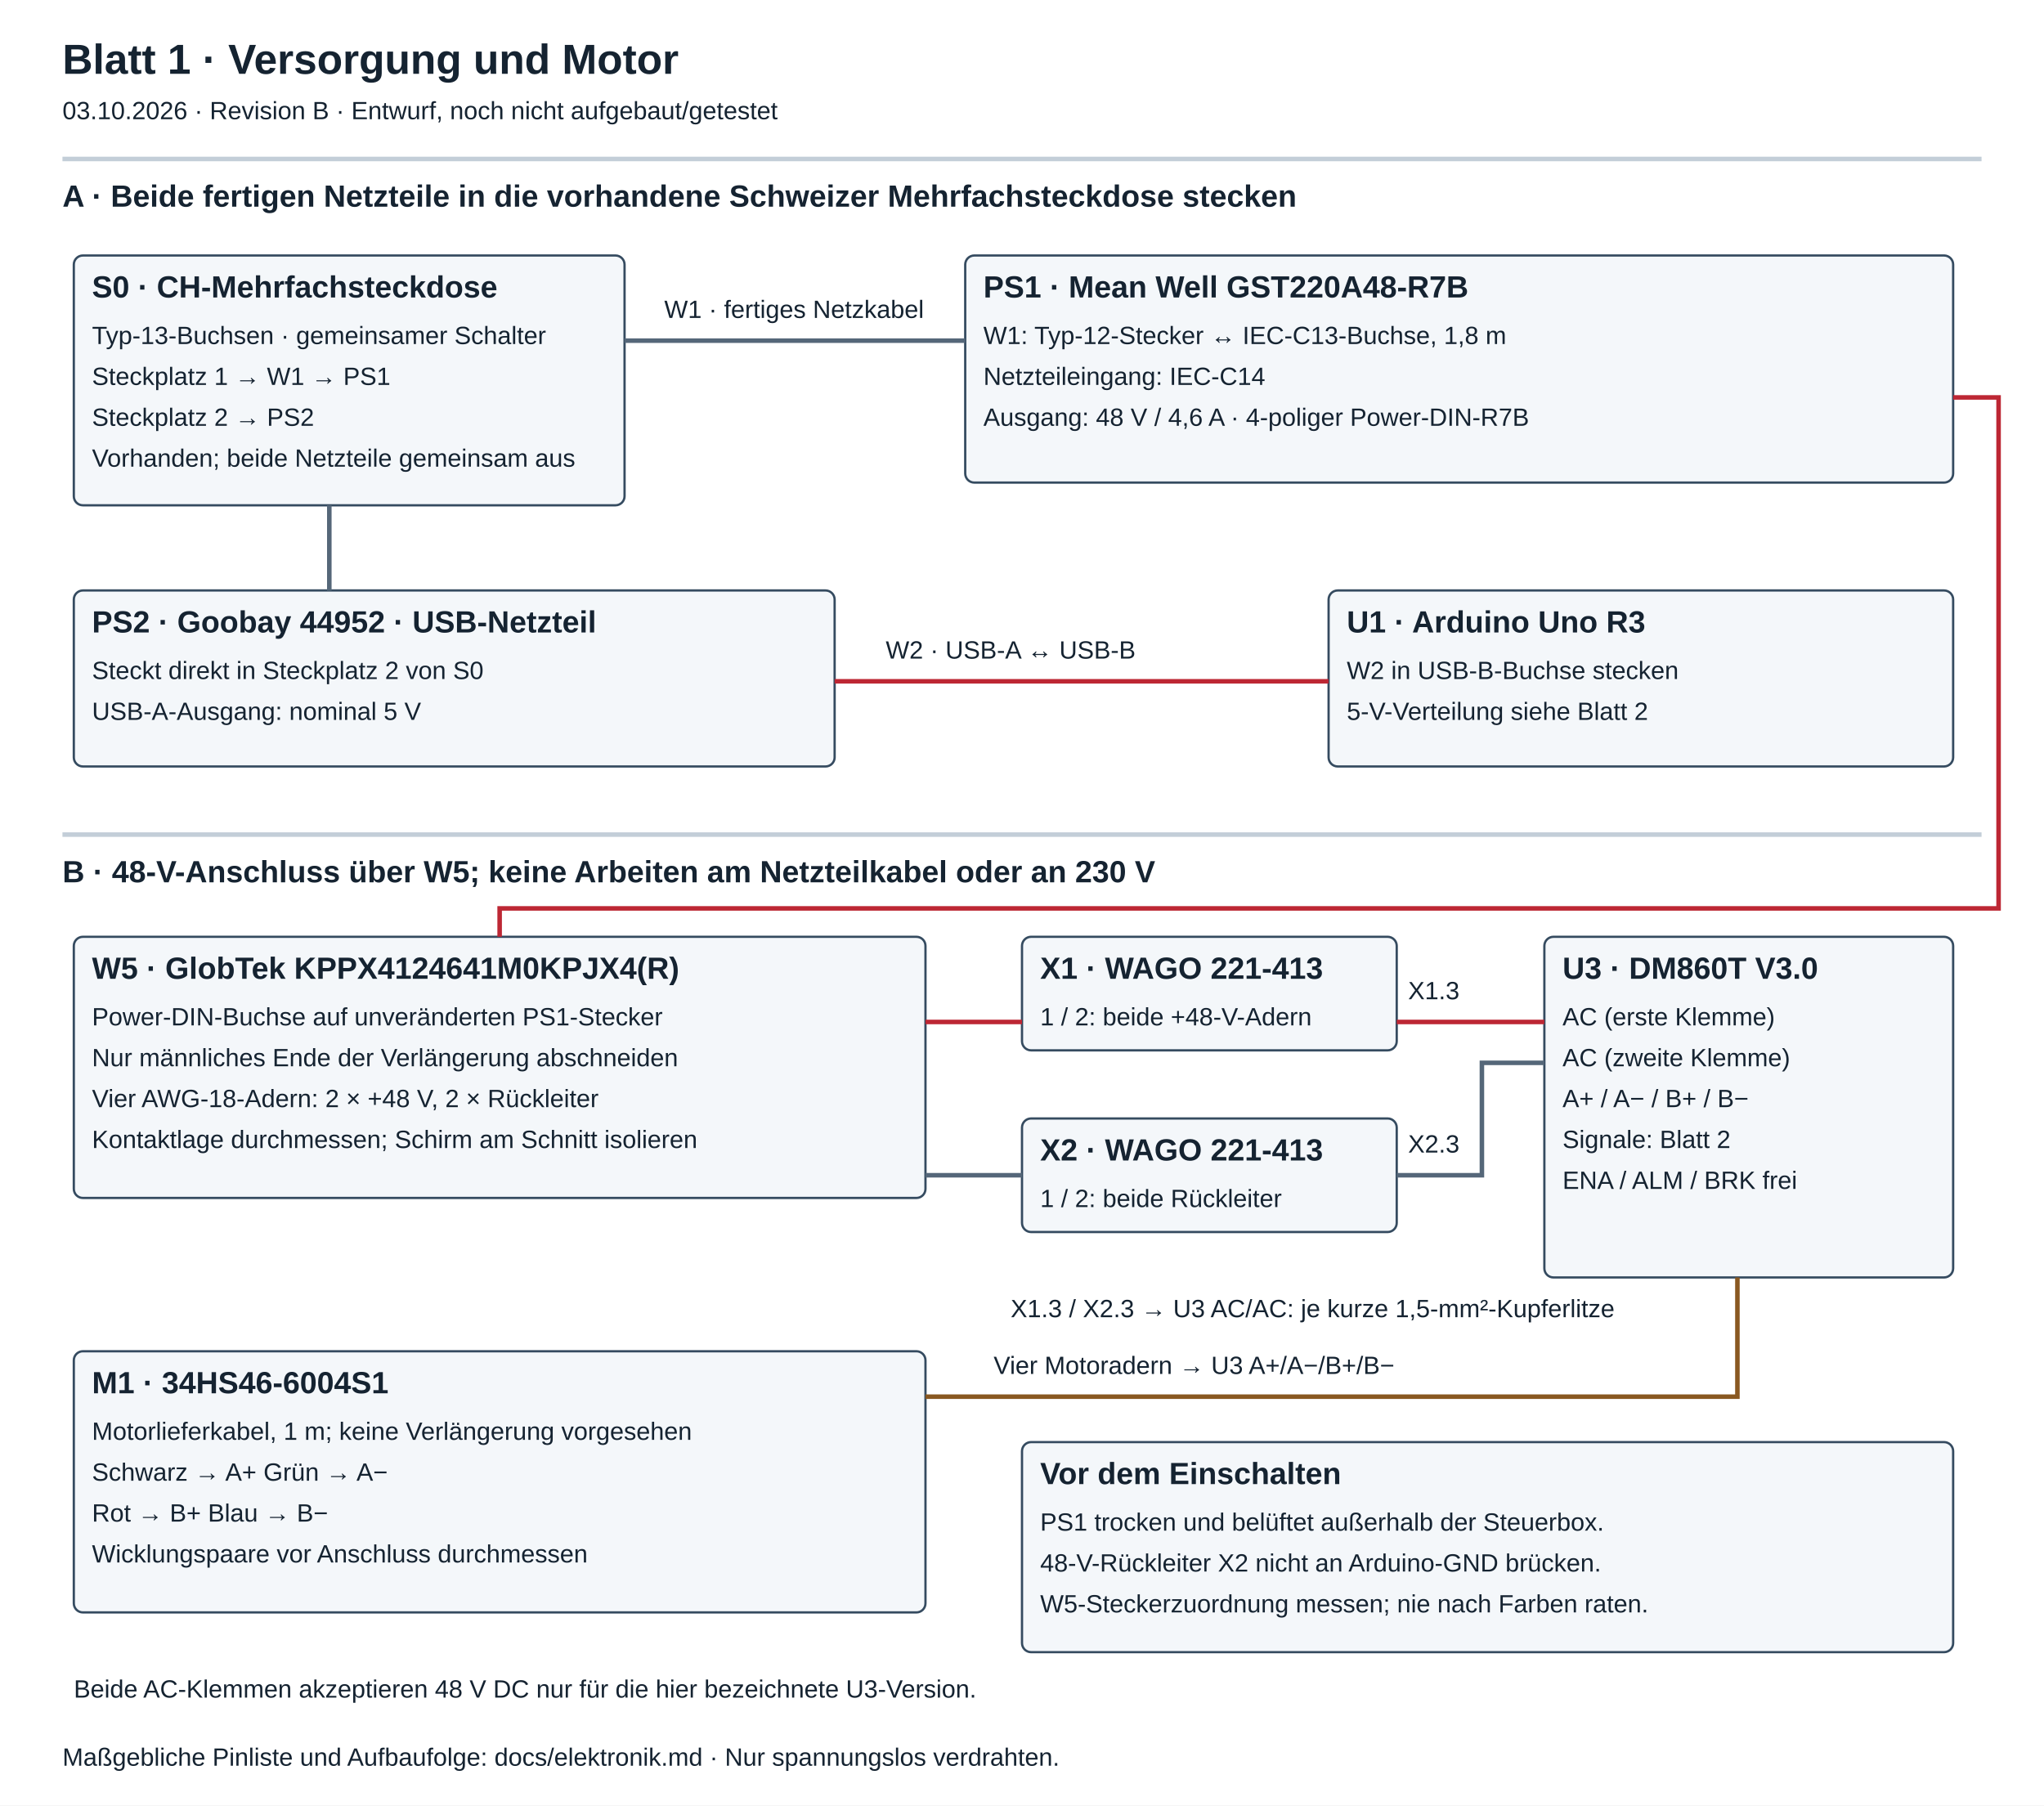
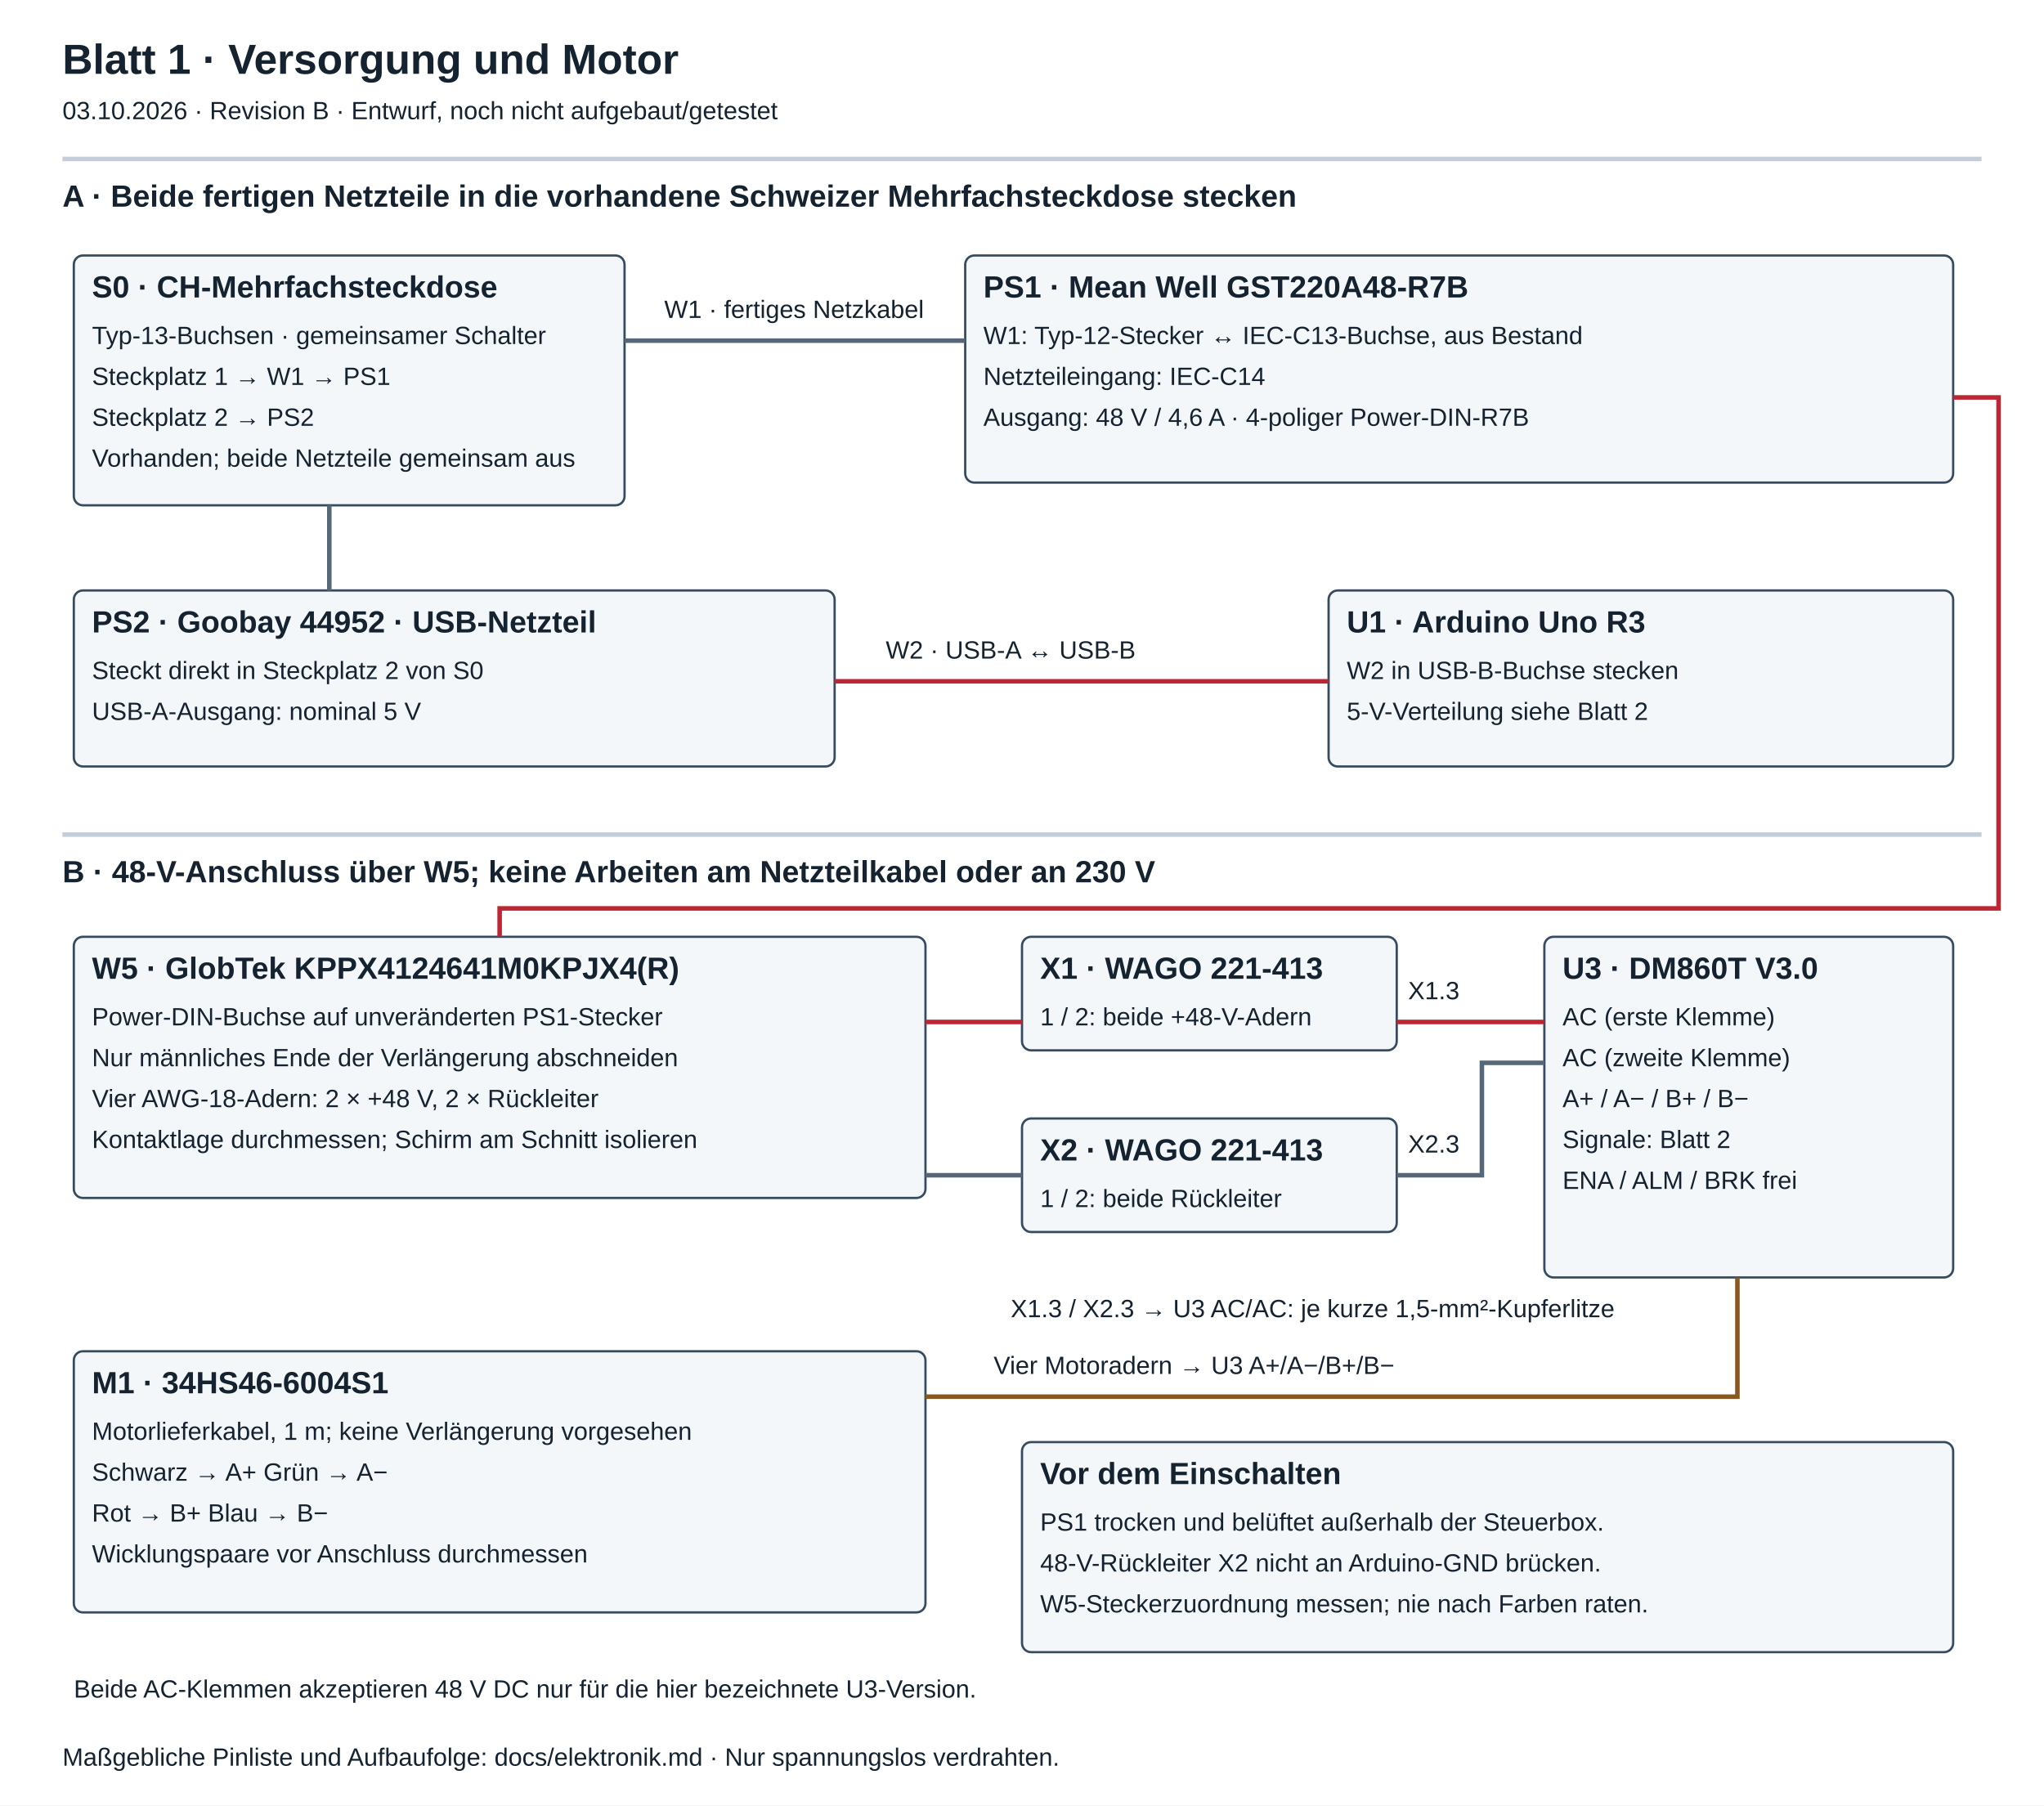
<svg xmlns="http://www.w3.org/2000/svg" width="1800" height="1590" viewBox="0 0 1800 1590">
  <rect width="100%" height="100%" fill="white" />
  <style>text{font-family:Arial,DejaVu Sans,sans-serif;fill:#152331;font-size:24px} .title{font-size:37px;font-weight:bold}.head{font-size:27px;font-weight:bold}.small{font-size:22px}</style>
  <text x="55" y="65" class="title">Blatt 1 · Versorgung und Motor</text>
  <text x="55" y="105" class="small">03.10.2026 · Revision B · Entwurf, noch nicht aufgebaut/getestet</text>
  <polyline points="55,140 1745,140" fill="none" stroke="#c3ced8" stroke-width="4" />
  <text x="55" y="182" class="head">A · Beide fertigen Netzteile in die vorhandene Schweizer Mehrfachsteckdose stecken</text>
  <rect x="65" y="225" width="485" height="220" rx="8" fill="#f4f7fa" stroke="#354b60" stroke-width="2" />
  <text x="81" y="262" class="head">S0 · CH-Mehrfachsteckdose</text>
  <text x="81" y="303" class="small">Typ-13-Buchsen · gemeinsamer Schalter</text>
  <text x="81" y="339" class="small">Steckplatz 1 → W1 → PS1</text>
  <text x="81" y="375" class="small">Steckplatz 2 → PS2</text>
  <text x="81" y="411" class="small">Vorhanden; beide Netzteile gemeinsam aus</text>
  <rect x="850" y="225" width="870" height="200" rx="8" fill="#f4f7fa" stroke="#354b60" stroke-width="2" />
  <text x="866" y="262" class="head">PS1 · Mean Well GST220A48-R7B</text>
-   <text x="866" y="303" class="small">W1: Typ-12-Stecker ↔ IEC-C13-Buchse, 1,8 m</text>
+   <text x="866" y="303" class="small">W1: Typ-12-Stecker ↔ IEC-C13-Buchse, aus Bestand</text>
  <text x="866" y="339" class="small">Netzteileingang: IEC-C14</text>
  <text x="866" y="375" class="small">Ausgang: 48 V / 4,6 A · 4-poliger Power-DIN-R7B</text>
  <polyline points="550,300 850,300" fill="none" stroke="#556779" stroke-width="4" />
  <text x="585" y="280" class="small">W1 · fertiges Netzkabel</text>
  <rect x="65" y="520" width="670" height="155" rx="8" fill="#f4f7fa" stroke="#354b60" stroke-width="2" />
  <text x="81" y="557" class="head">PS2 · Goobay 44952 · USB-Netzteil</text>
  <text x="81" y="598" class="small">Steckt direkt in Steckplatz 2 von S0</text>
  <text x="81" y="634" class="small">USB-A-Ausgang: nominal 5 V</text>
  <polyline points="290,445 290,520" fill="none" stroke="#556779" stroke-width="4" />
  <rect x="1170" y="520" width="550" height="155" rx="8" fill="#f4f7fa" stroke="#354b60" stroke-width="2" />
  <text x="1186" y="557" class="head">U1 · Arduino Uno R3</text>
  <text x="1186" y="598" class="small">W2 in USB-B-Buchse stecken</text>
  <text x="1186" y="634" class="small">5-V-Verteilung siehe Blatt 2</text>
  <polyline points="735,600 1170,600" fill="none" stroke="#bd2734" stroke-width="4" />
  <text x="780" y="580" class="small">W2 · USB-A ↔ USB-B</text>
  <polyline points="55,735 1745,735" fill="none" stroke="#c3ced8" stroke-width="4" />
  <text x="55" y="777" class="head">B · 48-V-Anschluss über W5; keine Arbeiten am Netzteilkabel oder an 230 V</text>
  <rect x="65" y="825" width="750" height="230" rx="8" fill="#f4f7fa" stroke="#354b60" stroke-width="2" />
  <text x="81" y="862" class="head">W5 · GlobTek KPPX4124641M0KPJX4(R)</text>
  <text x="81" y="903" class="small">Power-DIN-Buchse auf unveränderten PS1-Stecker</text>
  <text x="81" y="939" class="small">Nur männliches Ende der Verlängerung abschneiden</text>
  <text x="81" y="975" class="small">Vier AWG-18-Adern: 2 × +48 V, 2 × Rückleiter</text>
  <text x="81" y="1011" class="small">Kontaktlage durchmessen; Schirm am Schnitt isolieren</text>
  <polyline points="1720,350 1760,350 1760,800 440,800 440,825" fill="none" stroke="#bd2734" stroke-width="4" />
  <rect x="900" y="825" width="330" height="100" rx="8" fill="#f4f7fa" stroke="#354b60" stroke-width="2" />
  <text x="916" y="862" class="head">X1 · WAGO 221-413</text>
  <text x="916" y="903" class="small">1 / 2: beide +48-V-Adern</text>
  <rect x="900" y="985" width="330" height="100" rx="8" fill="#f4f7fa" stroke="#354b60" stroke-width="2" />
  <text x="916" y="1022" class="head">X2 · WAGO 221-413</text>
  <text x="916" y="1063" class="small">1 / 2: beide Rückleiter</text>
  <polyline points="815,900 900,900" fill="none" stroke="#bd2734" stroke-width="4" />
  <polyline points="815,1035 900,1035" fill="none" stroke="#556779" stroke-width="4" />
  <rect x="1360" y="825" width="360" height="300" rx="8" fill="#f4f7fa" stroke="#354b60" stroke-width="2" />
  <text x="1376" y="862" class="head">U3 · DM860T V3.0</text>
  <text x="1376" y="903" class="small">AC (erste Klemme)</text>
  <text x="1376" y="939" class="small">AC (zweite Klemme)</text>
  <text x="1376" y="975" class="small">A+ / A− / B+ / B−</text>
  <text x="1376" y="1011" class="small">Signale: Blatt 2</text>
  <text x="1376" y="1047" class="small">ENA / ALM / BRK frei</text>
  <polyline points="1230,900 1360,900" fill="none" stroke="#bd2734" stroke-width="4" />
  <text x="1240" y="880" class="small">X1.3</text>
  <polyline points="1230,1035 1305,1035 1305,936 1360,936" fill="none" stroke="#556779" stroke-width="4" />
  <text x="1240" y="1015" class="small">X2.3</text>
  <text x="890" y="1160" class="small">X1.3 / X2.3 → U3 AC/AC: je kurze 1,5-mm²-Kupferlitze</text>
  <rect x="65" y="1190" width="750" height="230" rx="8" fill="#f4f7fa" stroke="#354b60" stroke-width="2" />
  <text x="81" y="1227" class="head">M1 · 34HS46-6004S1</text>
  <text x="81" y="1268" class="small">Motorlieferkabel, 1 m; keine Verlängerung vorgesehen</text>
  <text x="81" y="1304" class="small">Schwarz → A+       Grün → A−</text>
  <text x="81" y="1340" class="small">Rot → B+               Blau → B−</text>
  <text x="81" y="1376" class="small">Wicklungspaare vor Anschluss durchmessen</text>
  <polyline points="1530,1125 1530,1230 815,1230" fill="none" stroke="#895821" stroke-width="4" />
  <text x="875" y="1210" class="small">Vier Motoradern → U3 A+/A−/B+/B−</text>
  <rect x="900" y="1270" width="820" height="185" rx="8" fill="#f4f7fa" stroke="#354b60" stroke-width="2" />
  <text x="916" y="1307" class="head">Vor dem Einschalten</text>
  <text x="916" y="1348" class="small">PS1 trocken und belüftet außerhalb der Steuerbox.</text>
  <text x="916" y="1384" class="small">48-V-Rückleiter X2 nicht an Arduino-GND brücken.</text>
  <text x="916" y="1420" class="small">W5-Steckerzuordnung messen; nie nach Farben raten.</text>
  <text x="65" y="1495" class="small">Beide AC-Klemmen akzeptieren 48 V DC nur für die hier bezeichnete U3-Version.</text>
  <text x="55" y="1555" class="small">Maßgebliche Pinliste und Aufbaufolge: docs/elektronik.md · Nur spannungslos verdrahten.</text>
</svg>
